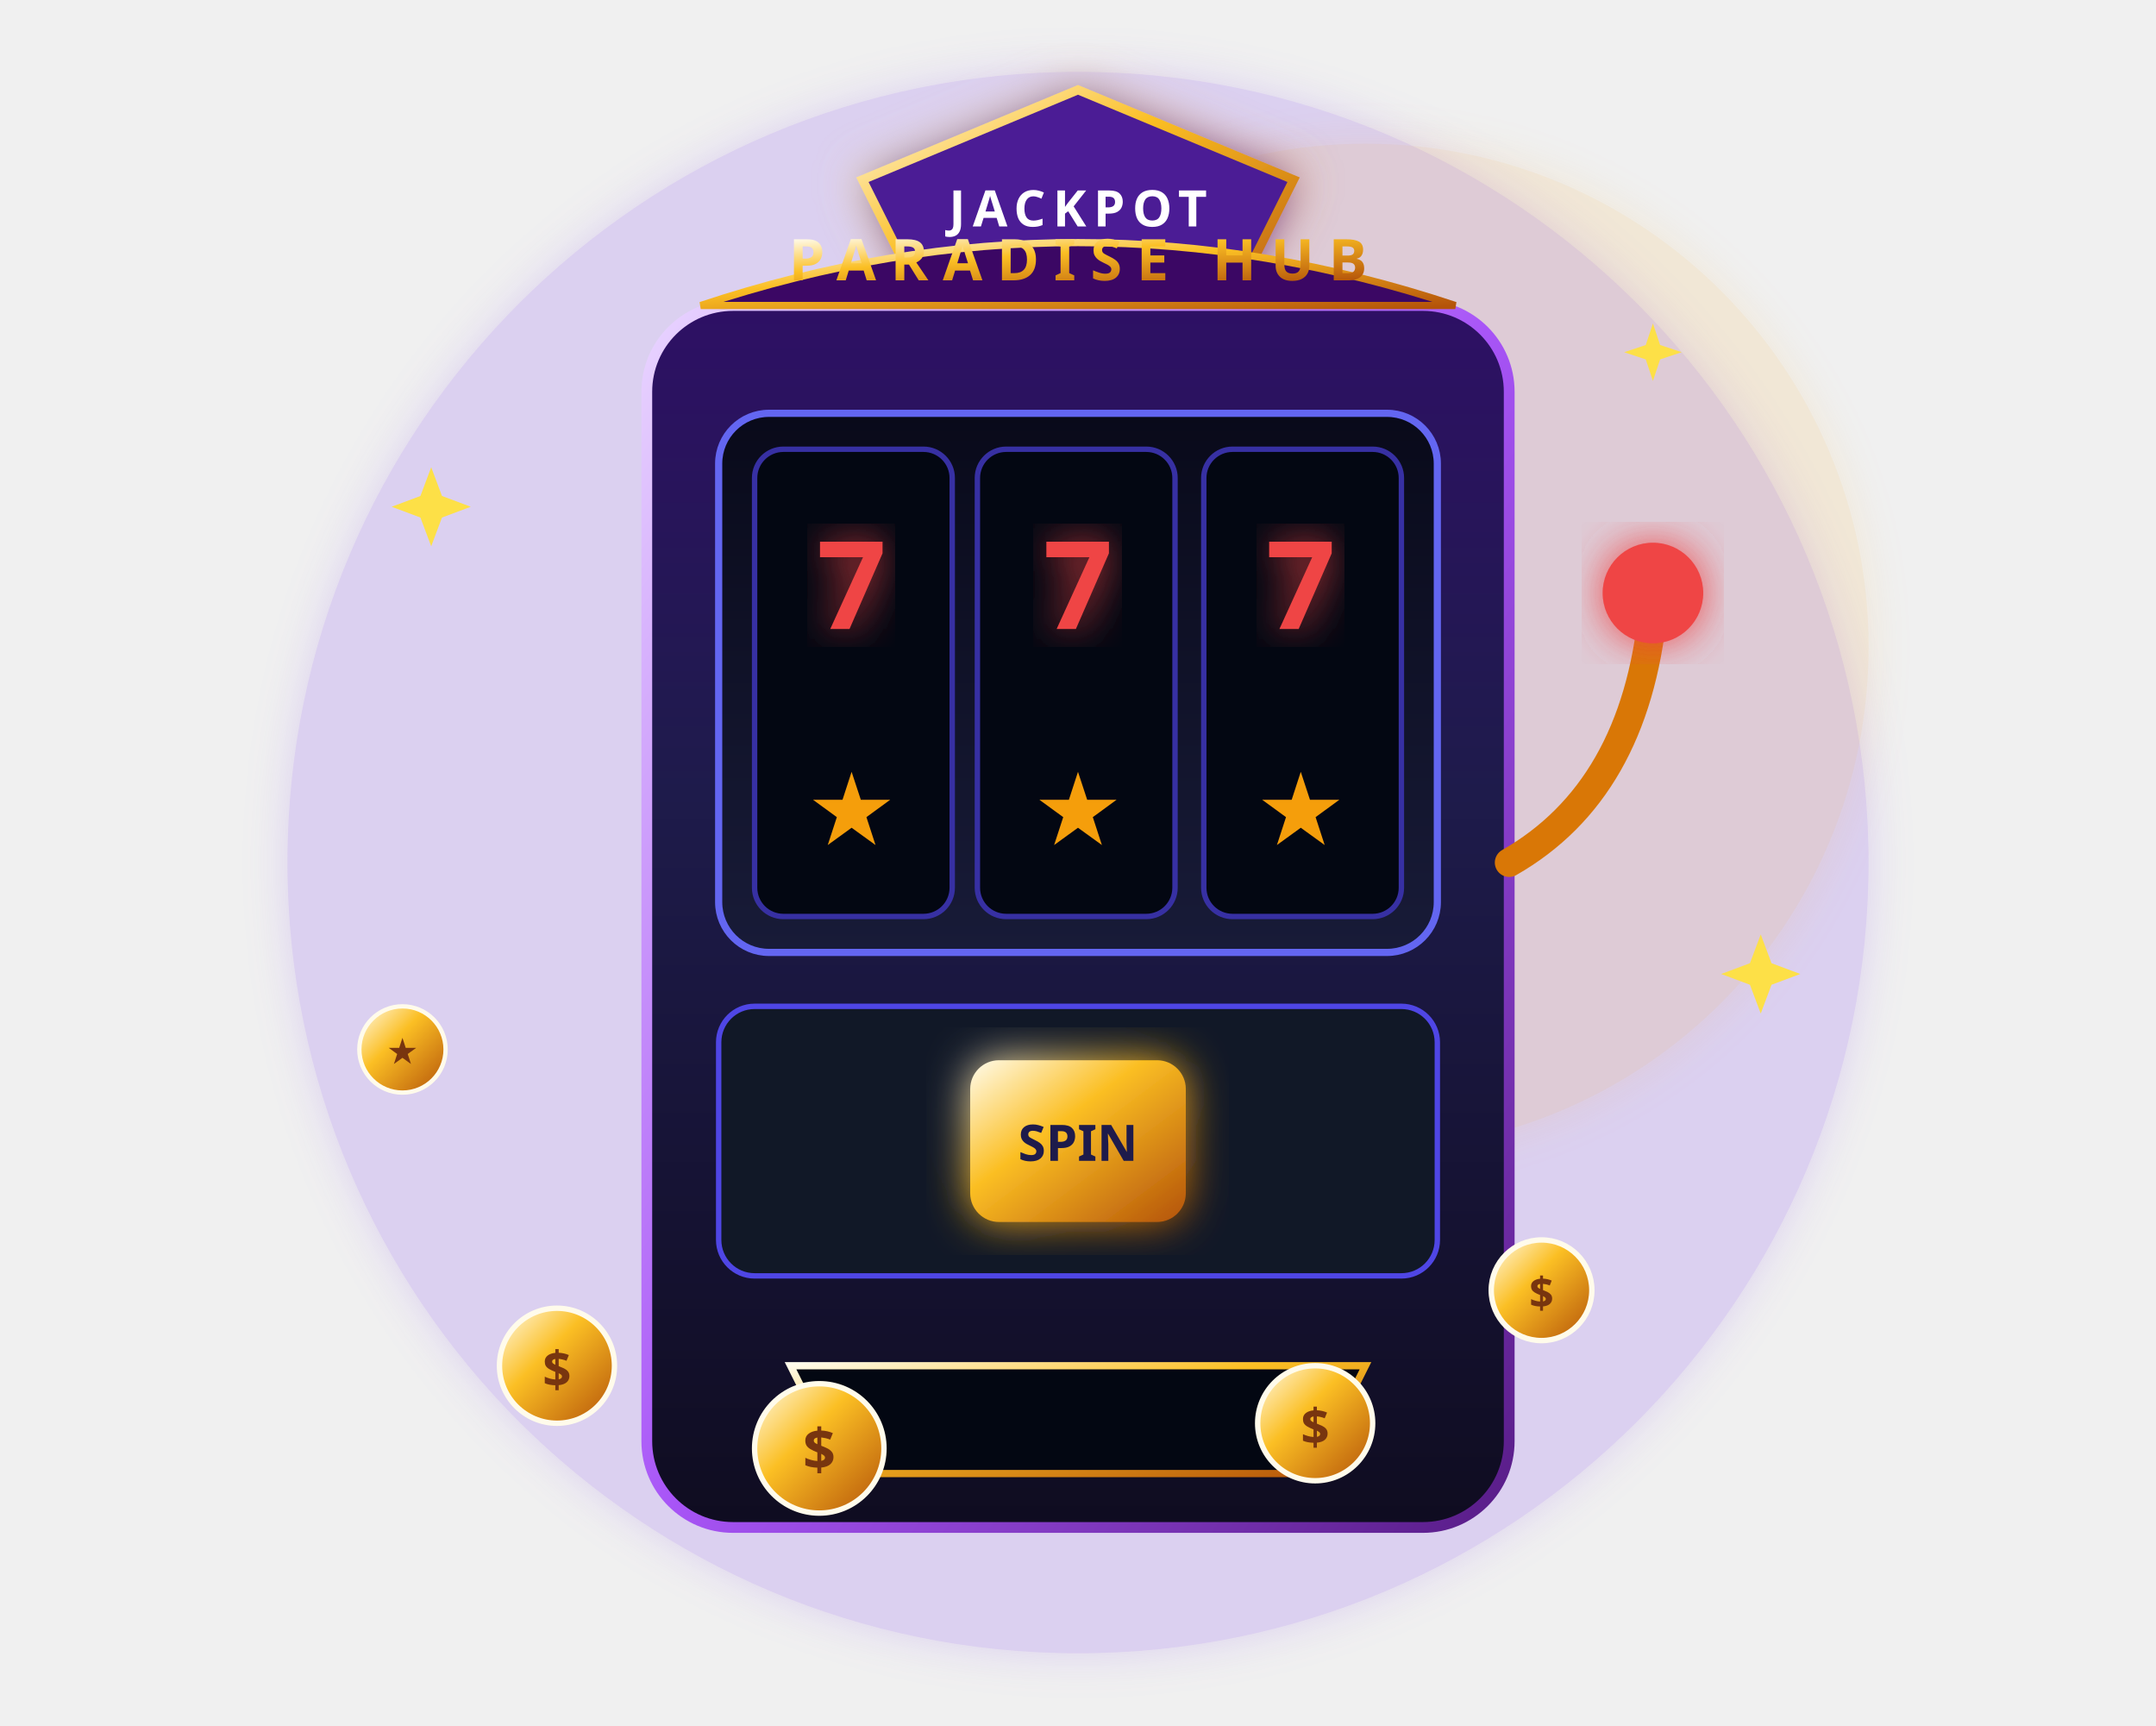
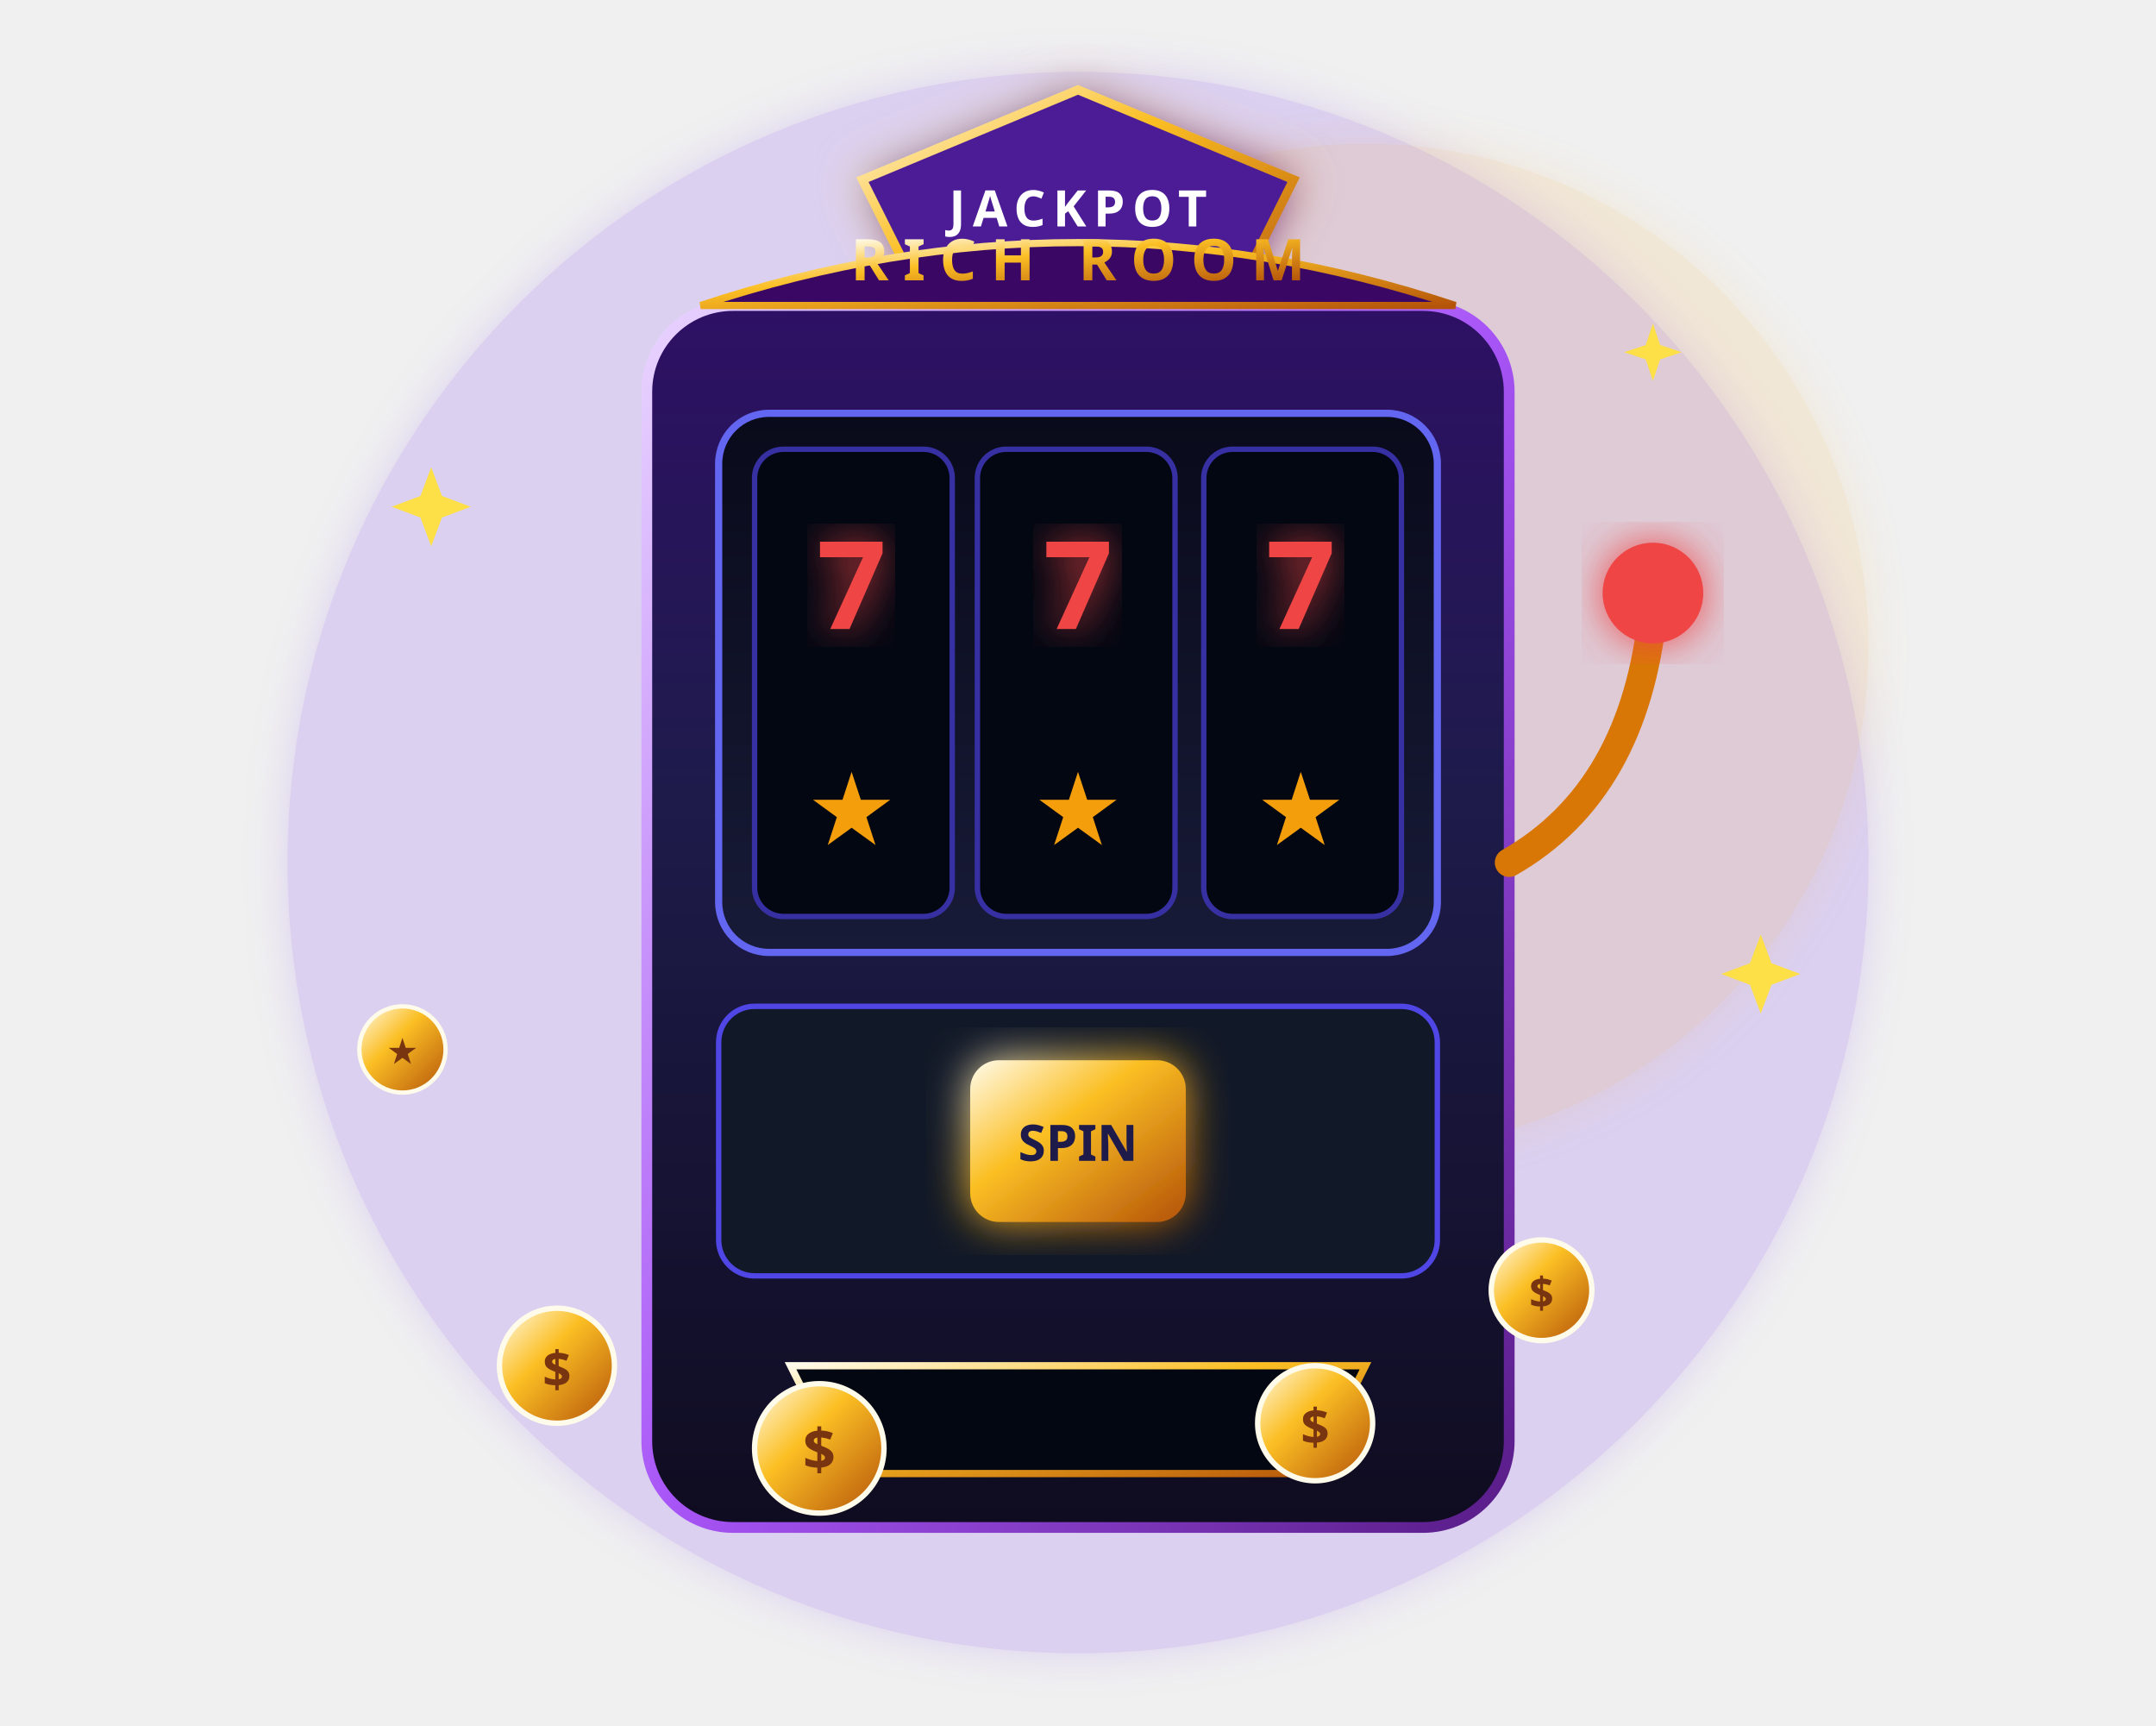
<svg xmlns="http://www.w3.org/2000/svg" viewBox="0 0 600 480" width="600" height="480">
  <defs>
    <linearGradient id="neonGold" x1="0%" y1="0%" x2="100%" y2="100%">
      <stop offset="0%" stop-color="#FFFBEB" />
      <stop offset="40%" stop-color="#FBBF24" />
      <stop offset="100%" stop-color="#B45309" />
    </linearGradient>
    <linearGradient id="neonPurple" x1="0%" y1="0%" x2="100%" y2="100%">
      <stop offset="0%" stop-color="#E9D5FF" />
      <stop offset="50%" stop-color="#A855F7" />
      <stop offset="100%" stop-color="#581C87" />
    </linearGradient>
    <linearGradient id="slotCabinet" x1="0%" y1="0%" x2="0%" y2="100%">
      <stop offset="0%" stop-color="#2E1065" />
      <stop offset="40%" stop-color="#1E1B4B" />
      <stop offset="100%" stop-color="#0F0C20" />
    </linearGradient>
    <linearGradient id="screenGrad" x1="0%" y1="0%" x2="0%" y2="100%">
      <stop offset="0%" stop-color="#090A1A" />
      <stop offset="100%" stop-color="#181B38" />
    </linearGradient>
    <filter id="glowEffect" x="-20%" y="-20%" width="140%" height="140%">
      <feGaussianBlur stdDeviation="6" result="blur" />
      <feMerge>
        <feMergeNode in="blur" />
        <feMergeNode in="SourceGraphic" />
      </feMerge>
    </filter>
  </defs>
  <circle cx="300" cy="240" r="220" fill="#7C3AED" opacity="0.18" filter="url(#glowEffect)" />
  <circle cx="380" cy="180" r="140" fill="#F59E0B" opacity="0.12" filter="url(#glowEffect)" />
  <g transform="translate(230, 25)">
    <polygon points="70,0 130,25 110,65 30,65 10,25" fill="#4C1D95" stroke="url(#neonGold)" stroke-width="2.5" filter="url(#glowEffect)" />
    <text x="70" y="38" font-family="sans-serif" font-weight="900" font-size="14" fill="#FFFFFF" text-anchor="middle" letter-spacing="2">JACKPOT</text>
    <text x="70" y="54" font-family="sans-serif" font-weight="900" font-size="13" fill="#FDE047" text-anchor="middle">7 7 7</text>
  </g>
  <rect x="180" y="85" width="240" height="340" rx="24" fill="url(#slotCabinet)" stroke="url(#neonPurple)" stroke-width="3" />
  <path d="M195,85 Q300,50 405,85 Z" fill="#3B0764" stroke="url(#neonGold)" stroke-width="2" />
-   <text x="300" y="78" font-family="sans-serif" font-weight="900" font-size="16" fill="url(#neonGold)" text-anchor="middle" letter-spacing="4">PARADISE HUB</text>
+   <text x="300" y="78" font-family="sans-serif" font-weight="900" font-size="16" fill="url(#neonGold)" text-anchor="middle" letter-spacing="4">RICH ROOM</text>
  <rect x="200" y="115" width="200" height="150" rx="14" fill="url(#screenGrad)" stroke="#6366F1" stroke-width="2" />
  <rect x="210" y="125" width="55" height="130" rx="8" fill="#030712" stroke="#3730A3" stroke-width="1.5" />
  <rect x="272" y="125" width="55" height="130" rx="8" fill="#030712" stroke="#3730A3" stroke-width="1.5" />
  <rect x="335" y="125" width="55" height="130" rx="8" fill="#030712" stroke="#3730A3" stroke-width="1.5" />
  <text x="237" y="175" font-family="sans-serif" font-weight="900" font-size="34" fill="#EF4444" text-anchor="middle" filter="url(#glowEffect)">7</text>
  <text x="237" y="235" font-family="sans-serif" font-weight="900" font-size="28" fill="#F59E0B" text-anchor="middle">★</text>
  <text x="300" y="175" font-family="sans-serif" font-weight="900" font-size="34" fill="#EF4444" text-anchor="middle" filter="url(#glowEffect)">7</text>
  <text x="300" y="235" font-family="sans-serif" font-weight="900" font-size="28" fill="#F59E0B" text-anchor="middle">★</text>
  <text x="362" y="175" font-family="sans-serif" font-weight="900" font-size="34" fill="#EF4444" text-anchor="middle" filter="url(#glowEffect)">7</text>
  <text x="362" y="235" font-family="sans-serif" font-weight="900" font-size="28" fill="#F59E0B" text-anchor="middle">★</text>
  <line x1="205" y1="165" x2="395" y2="165" stroke="#FDE047" stroke-width="3" stroke-dasharray="6,3" opacity="0.9" filter="url(#glowEffect)" />
  <rect x="200" y="280" width="200" height="75" rx="10" fill="#111827" stroke="#4F46E5" stroke-width="1.5" />
  <rect x="270" y="295" width="60" height="45" rx="8" fill="url(#neonGold)" filter="url(#glowEffect)" />
  <text x="300" y="323" font-family="sans-serif" font-weight="900" font-size="14" fill="#1E1B4B" text-anchor="middle">SPIN</text>
  <path d="M220,380 L380,380 L365,410 L235,410 Z" fill="#030712" stroke="url(#neonGold)" stroke-width="2" />
  <path d="M420,240 Q455,220 460,170" fill="none" stroke="#D97706" stroke-width="8" stroke-linecap="round" />
  <circle cx="460" cy="165" r="14" fill="#EF4444" filter="url(#glowEffect)" />
  <g transform="translate(140, 360)">
    <circle cx="15" cy="20" r="16" fill="url(#neonGold)" stroke="#FFFBEB" stroke-width="1.5" />
    <text x="15" y="26" font-family="sans-serif" font-weight="900" font-size="14" fill="#78350F" text-anchor="middle">$</text>
  </g>
  <g transform="translate(210, 385)">
    <circle cx="18" cy="18" r="18" fill="url(#neonGold)" stroke="#FFFBEB" stroke-width="1.5" />
    <text x="18" y="24" font-family="sans-serif" font-weight="900" font-size="16" fill="#78350F" text-anchor="middle">$</text>
  </g>
  <g transform="translate(350, 380)">
    <circle cx="16" cy="16" r="16" fill="url(#neonGold)" stroke="#FFFBEB" stroke-width="1.5" />
    <text x="16" y="22" font-family="sans-serif" font-weight="900" font-size="14" fill="#78350F" text-anchor="middle">$</text>
  </g>
  <g transform="translate(415, 345)">
    <circle cx="14" cy="14" r="14" fill="url(#neonGold)" stroke="#FFFBEB" stroke-width="1.5" />
    <text x="14" y="19" font-family="sans-serif" font-weight="900" font-size="12" fill="#78350F" text-anchor="middle">$</text>
  </g>
  <g transform="translate(100, 280)">
    <circle cx="12" cy="12" r="12" fill="url(#neonGold)" stroke="#FFFBEB" stroke-width="1.2" />
    <text x="12" y="16" font-family="sans-serif" font-weight="900" font-size="10" fill="#78350F" text-anchor="middle">★</text>
  </g>
  <polygon points="120,130 123,138 131,141 123,144 120,152 117,144 109,141 117,138" fill="#FDE047" />
  <polygon points="460,90 462,96 468,98 462,100 460,106 458,100 452,98 458,96" fill="#FDE047" />
  <polygon points="490,260 493,268 501,271 493,274 490,282 487,274 479,271 487,268" fill="#FDE047" />
</svg>
